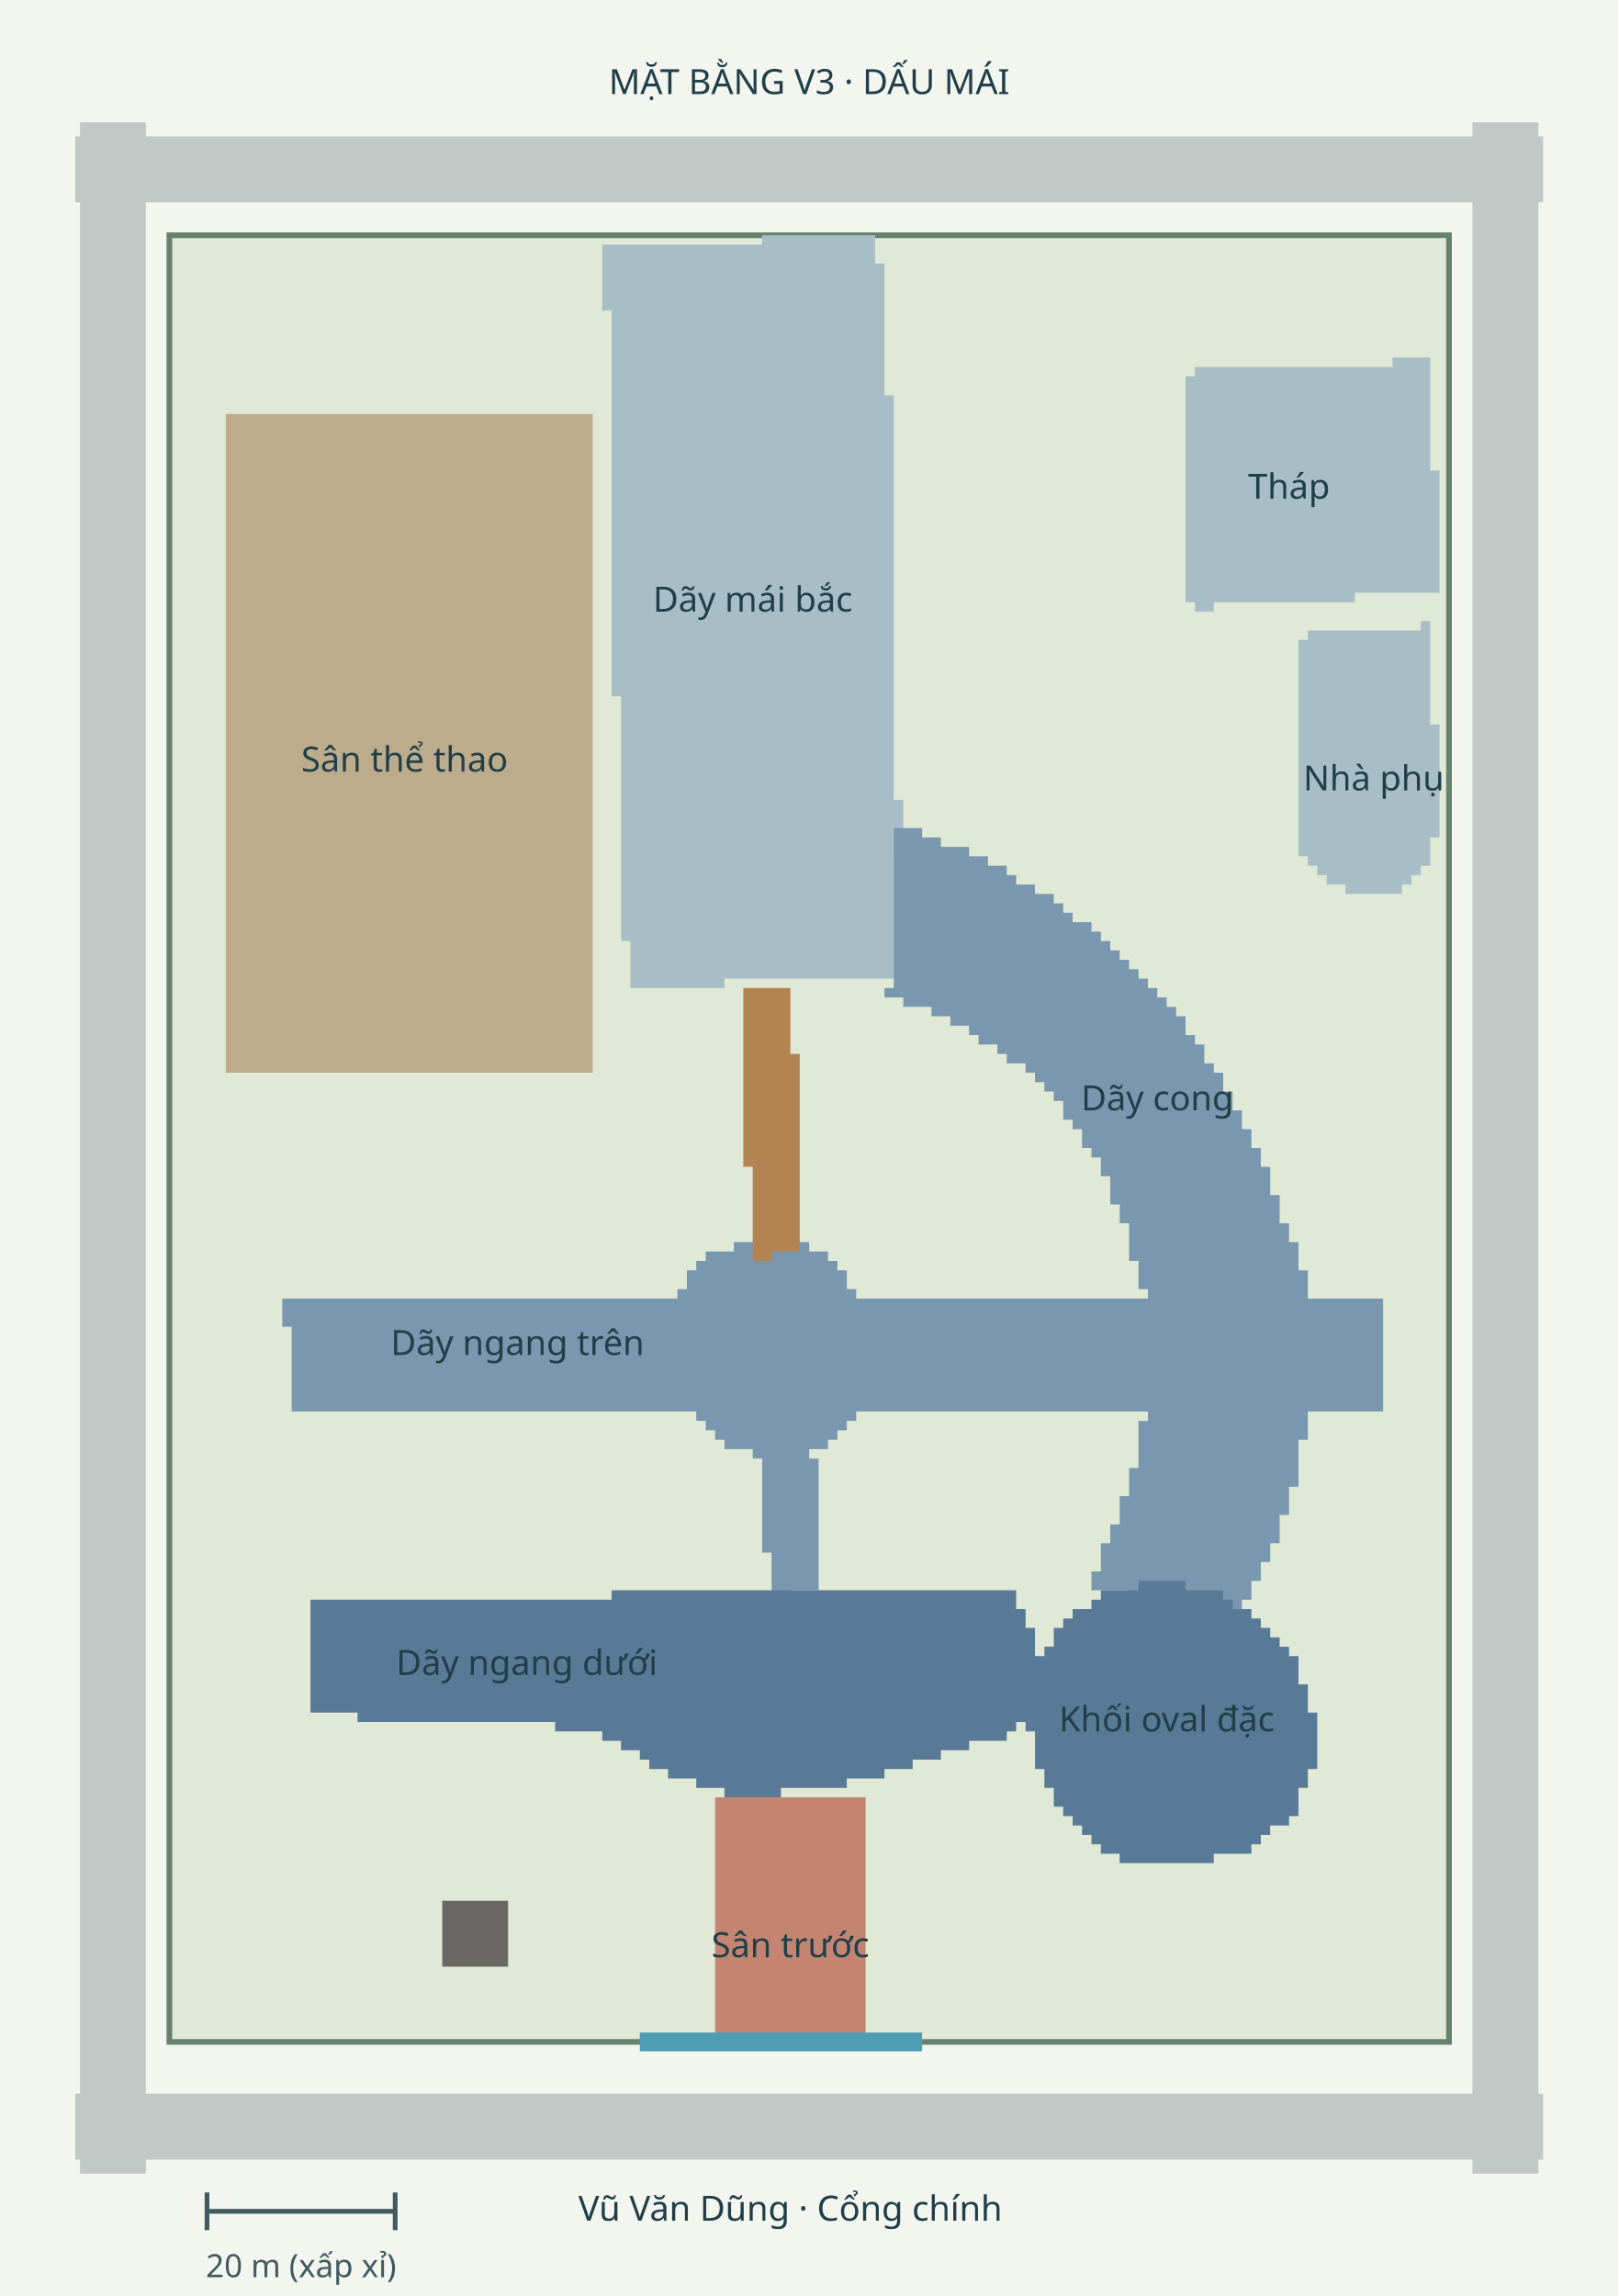
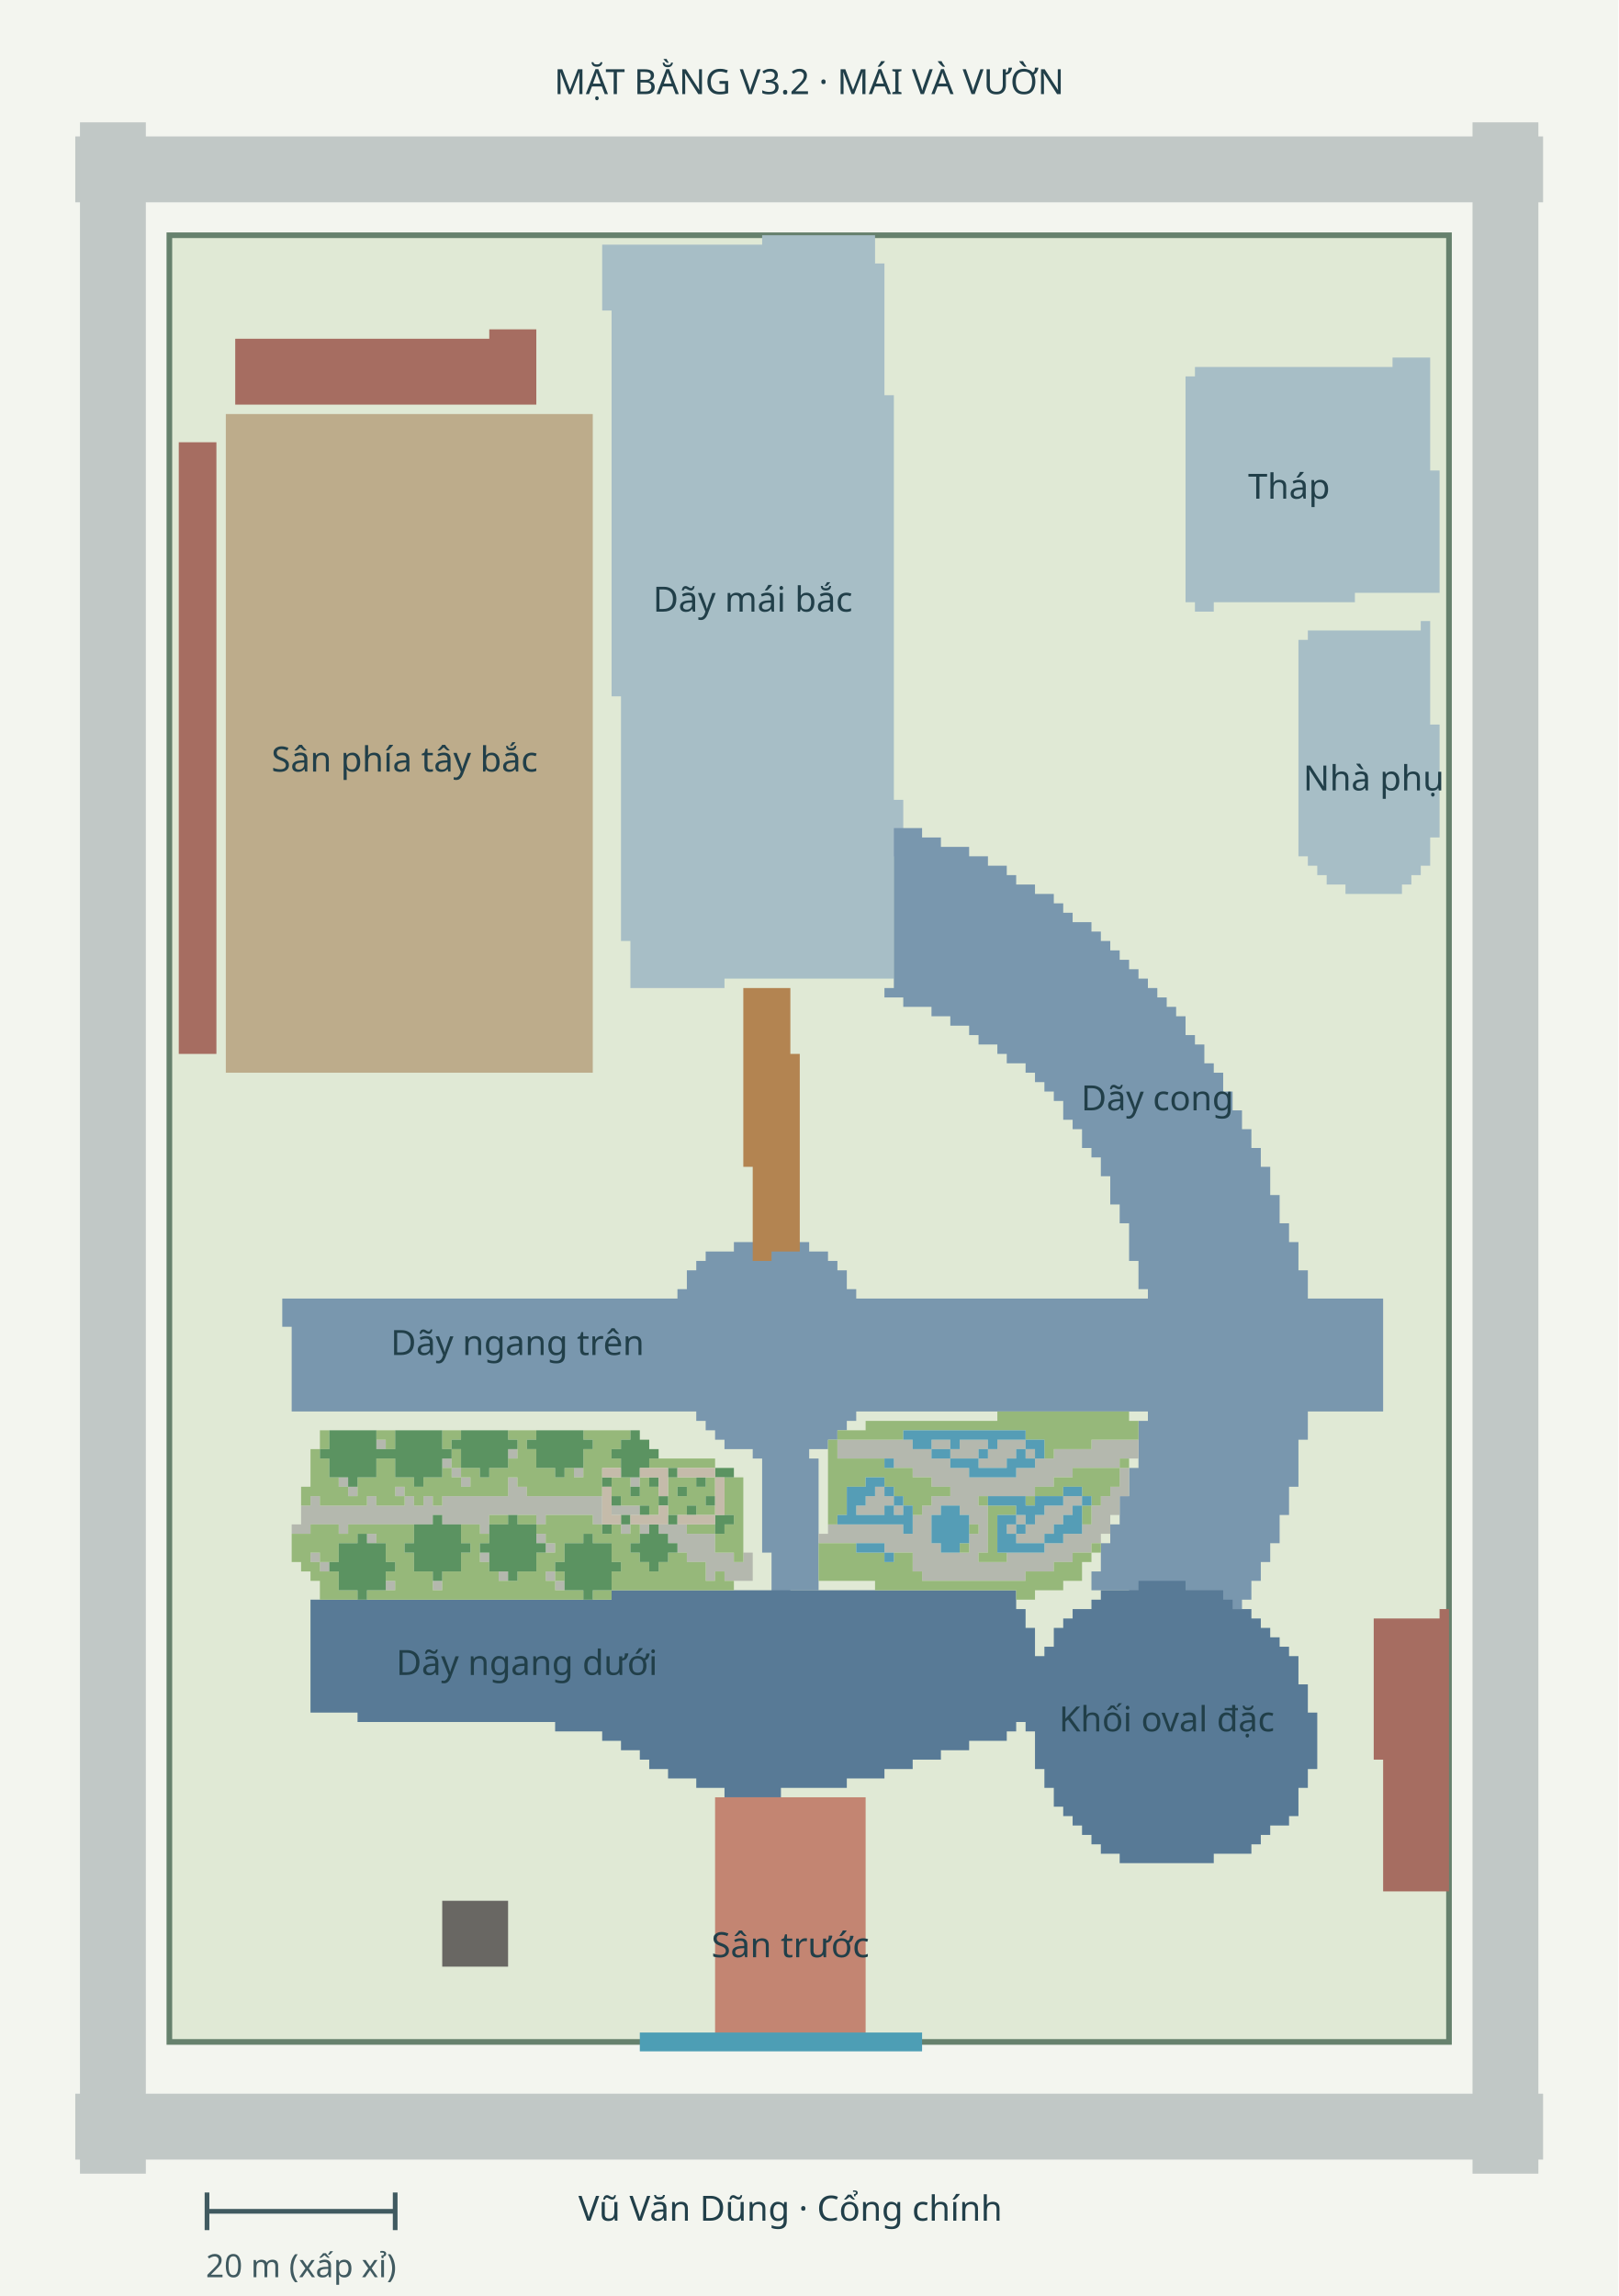
- <svg xmlns="http://www.w3.org/2000/svg" viewBox="-12 -18 172 244" role="img" aria-label="Mặt bằng mái v3 theo Google Maps">
+ <svg xmlns="http://www.w3.org/2000/svg" viewBox="-12 -18 172 244" role="img" aria-label="Mặt bằng mái và vườn v3.2 theo Google Maps">
  <rect x="-12" y="-18" width="172" height="244" fill="#f3f5ef" />
  <g stroke="#c1c8c6" stroke-width="7">
    <path d="M0 -5V213M148 -5V213M-4 0H152M-4 208H152" />
  </g>
  <rect x="6" y="7" width="136" height="192" fill="#e0e9d5" stroke="#66816d" stroke-width=".6" />
  <rect x="12" y="26" width="39" height="70" fill="#bdac8b" />
  <path d="M69 7h12v1h-12zM52 8h29v1h-29zM52 9h29v1h-29zM52 10h30v1h-30zM52 11h30v1h-30zM52 12h30v1h-30zM52 13h30v1h-30zM52 14h30v1h-30zM53 15h29v1h-29zM53 16h29v1h-29zM53 17h29v1h-29zM53 18h29v1h-29zM53 19h29v1h-29zM53 20h29v1h-29zM136 20h4v1h-4zM53 21h29v1h-29zM115 21h25v1h-25zM53 22h29v1h-29zM114 22h26v1h-26zM53 23h29v1h-29zM114 23h26v1h-26zM53 24h30v1h-30zM114 24h26v1h-26zM53 25h30v1h-30zM114 25h26v1h-26zM53 26h30v1h-30zM114 26h26v1h-26zM53 27h30v1h-30zM114 27h26v1h-26zM53 28h30v1h-30zM114 28h26v1h-26zM53 29h30v1h-30zM114 29h26v1h-26zM53 30h30v1h-30zM114 30h26v1h-26zM53 31h30v1h-30zM114 31h26v1h-26zM53 32h30v1h-30zM114 32h27v1h-27zM53 33h30v1h-30zM114 33h27v1h-27zM53 34h30v1h-30zM114 34h27v1h-27zM53 35h30v1h-30zM114 35h27v1h-27zM53 36h30v1h-30zM114 36h27v1h-27zM53 37h30v1h-30zM114 37h27v1h-27zM53 38h30v1h-30zM114 38h27v1h-27zM53 39h30v1h-30zM114 39h27v1h-27zM53 40h30v1h-30zM114 40h27v1h-27zM53 41h30v1h-30zM114 41h27v1h-27zM53 42h30v1h-30zM114 42h27v1h-27zM53 43h30v1h-30zM114 43h27v1h-27zM53 44h30v1h-30zM114 44h27v1h-27zM53 45h30v1h-30zM114 45h18v1h-18zM53 46h30v1h-30zM115 46h2v1h-2zM53 47h30v1h-30zM53 48h30v1h-30zM139 48h1v1h-1zM53 49h30v1h-30zM127 49h13v1h-13zM53 50h30v1h-30zM126 50h14v1h-14zM53 51h30v1h-30zM126 51h14v1h-14zM53 52h30v1h-30zM126 52h14v1h-14zM53 53h30v1h-30zM126 53h14v1h-14zM53 54h30v1h-30zM126 54h14v1h-14zM53 55h30v1h-30zM126 55h14v1h-14zM54 56h29v1h-29zM126 56h14v1h-14zM54 57h29v1h-29zM126 57h14v1h-14zM54 58h29v1h-29zM126 58h14v1h-14zM54 59h29v1h-29zM126 59h15v1h-15zM54 60h29v1h-29zM126 60h15v1h-15zM54 61h29v1h-29zM126 61h15v1h-15zM54 62h29v1h-29zM126 62h15v1h-15zM54 63h29v1h-29zM126 63h15v1h-15zM54 64h29v1h-29zM126 64h15v1h-15zM54 65h29v1h-29zM126 65h15v1h-15zM54 66h29v1h-29zM126 66h15v1h-15zM54 67h30v1h-30zM126 67h15v1h-15zM54 68h30v1h-30zM126 68h15v1h-15zM54 69h30v1h-30zM126 69h15v1h-15zM54 70h30v1h-30zM126 70h15v1h-15zM54 71h30v1h-30zM126 71h14v1h-14zM54 72h30v1h-30zM126 72h14v1h-14zM54 73h29v1h-29zM127 73h13v1h-13zM54 74h29v1h-29zM128 74h11v1h-11zM54 75h29v1h-29zM129 75h9v1h-9zM54 76h29v1h-29zM131 76h6v1h-6zM54 77h29v1h-29zM54 78h29v1h-29zM54 79h29v1h-29zM54 80h29v1h-29zM54 81h29v1h-29zM55 82h28v1h-28zM55 83h28v1h-28zM55 84h28v1h-28zM55 85h28v1h-28zM55 86h10v1h-10z" fill="#a7bec6" />
  <path d="M83 70h3v1h-3zM83 71h5v1h-5zM83 72h8v1h-8zM83 73h10v1h-10zM83 74h12v1h-12zM83 75h13v1h-13zM83 76h15v1h-15zM83 77h17v1h-17zM83 78h18v1h-18zM83 79h19v1h-19zM83 80h21v1h-21zM83 81h22v1h-22zM83 82h23v1h-23zM83 83h24v1h-24zM83 84h25v1h-25zM83 85h26v1h-26zM83 86h27v1h-27zM82 87h29v1h-29zM84 88h28v1h-28zM87 89h26v1h-26zM89 90h25v1h-25zM91 91h23v1h-23zM92 92h23v1h-23zM94 93h22v1h-22zM95 94h21v1h-21zM97 95h20v1h-20zM98 96h20v1h-20zM99 97h19v1h-19zM100 98h19v1h-19zM101 99h18v1h-18zM101 100h19v1h-19zM102 101h18v1h-18zM103 102h18v1h-18zM103 103h18v1h-18zM104 104h18v1h-18zM105 105h17v1h-17zM105 106h18v1h-18zM106 107h17v1h-17zM106 108h17v1h-17zM106 109h18v1h-18zM107 110h17v1h-17zM107 111h17v1h-17zM108 112h17v1h-17zM108 113h17v1h-17zM66 114h8v1h-8zM108 114h18v1h-18zM63 115h13v1h-13zM108 115h18v1h-18zM62 116h15v1h-15zM109 116h17v1h-17zM61 117h17v1h-17zM109 117h18v1h-18zM61 118h17v1h-17zM109 118h18v1h-18zM60 119h19v1h-19zM110 119h17v1h-17zM18 120h117v1h-117zM18 121h117v1h-117zM18 122h117v1h-117zM19 123h116v1h-116zM19 124h116v1h-116zM19 125h116v1h-116zM19 126h116v1h-116zM19 127h116v1h-116zM19 128h116v1h-116zM19 129h116v1h-116zM19 130h116v1h-116zM19 131h116v1h-116zM62 132h17v1h-17zM110 132h17v1h-17zM63 133h15v1h-15zM109 133h18v1h-18zM64 134h13v1h-13zM109 134h18v1h-18zM65 135h11v1h-11zM109 135h17v1h-17zM68 136h6v1h-6zM109 136h17v1h-17zM69 137h6v1h-6zM109 137h17v1h-17zM69 138h6v1h-6zM108 138h18v1h-18zM69 139h6v1h-6zM108 139h18v1h-18zM69 140h6v1h-6zM108 140h17v1h-17zM69 141h6v1h-6zM107 141h18v1h-18zM69 142h6v1h-6zM107 142h18v1h-18zM69 143h6v1h-6zM107 143h17v1h-17zM69 144h6v1h-6zM106 144h18v1h-18zM69 145h6v1h-6zM106 145h18v1h-18zM69 146h6v1h-6zM105 146h18v1h-18zM70 147h5v1h-5zM105 147h18v1h-18zM70 148h5v1h-5zM105 148h17v1h-17zM70 149h5v1h-5zM104 149h18v1h-18zM70 150h5v1h-5zM104 150h17v1h-17zM70 151h2v1h-2zM108 151h13v1h-13zM115 152h5v1h-5z" fill="#7997ae" />
  <path d="M109 150h5v1h-5zM53 151h43v1h-43zM105 151h13v1h-13zM21 152h75v1h-75zM104 152h15v1h-15zM21 153h76v1h-76zM102 153h19v1h-19zM21 154h76v1h-76zM101 154h21v1h-21zM21 155h77v1h-77zM100 155h23v1h-23zM21 156h77v1h-77zM100 156h24v1h-24zM21 157h77v1h-77zM99 157h26v1h-26zM21 158h105v1h-105zM21 159h105v1h-105zM21 160h105v1h-105zM21 161h106v1h-106zM21 162h106v1h-106zM21 163h106v1h-106zM26 164h102v1h-102zM47 165h49v1h-49zM97 165h31v1h-31zM52 166h43v1h-43zM98 166h30v1h-30zM54 167h37v1h-37zM98 167h30v1h-30zM56 168h32v1h-32zM98 168h30v1h-30zM57 169h28v1h-28zM98 169h30v1h-30zM59 170h23v1h-23zM99 170h28v1h-28zM62 171h16v1h-16zM99 171h28v1h-28zM65 172h6v1h-6zM100 172h26v1h-26zM100 173h26v1h-26zM101 174h25v1h-25zM102 175h23v1h-23zM103 176h20v1h-20zM104 177h18v1h-18zM105 178h16v1h-16zM107 179h10v1h-10z" fill="#587a96" />
  <path d="M67 87h5v1h-5zM67 88h5v1h-5zM67 89h5v1h-5zM67 90h5v1h-5zM67 91h5v1h-5zM67 92h5v1h-5zM67 93h5v1h-5zM67 94h6v1h-6zM67 95h6v1h-6zM67 96h6v1h-6zM67 97h6v1h-6zM67 98h6v1h-6zM67 99h6v1h-6zM67 100h6v1h-6zM67 101h6v1h-6zM67 102h6v1h-6zM67 103h6v1h-6zM67 104h6v1h-6zM67 105h6v1h-6zM68 106h5v1h-5zM68 107h5v1h-5zM68 108h5v1h-5zM68 109h5v1h-5zM68 110h5v1h-5zM68 111h5v1h-5zM68 112h5v1h-5zM68 113h5v1h-5zM68 114h5v1h-5zM68 115h2v1h-2z" fill="#b38451" />
+   <path d="M40 17h5v1h-5zM13 18h32v1h-32zM13 19h32v1h-32zM13 20h32v1h-32zM13 21h32v1h-32zM13 22h32v1h-32zM13 23h32v1h-32zM13 24h32v1h-32zM7 29h4v1h-4zM7 30h4v1h-4zM7 31h4v1h-4zM7 32h4v1h-4zM7 33h4v1h-4zM7 34h4v1h-4zM7 35h4v1h-4zM7 36h4v1h-4zM7 37h4v1h-4zM7 38h4v1h-4zM7 39h4v1h-4zM7 40h4v1h-4zM7 41h4v1h-4zM7 42h4v1h-4zM7 43h4v1h-4zM7 44h4v1h-4zM7 45h4v1h-4zM7 46h4v1h-4zM7 47h4v1h-4zM7 48h4v1h-4zM7 49h4v1h-4zM7 50h4v1h-4zM7 51h4v1h-4zM7 52h4v1h-4zM7 53h4v1h-4zM7 54h4v1h-4zM7 55h4v1h-4zM7 56h4v1h-4zM7 57h4v1h-4zM7 58h4v1h-4zM7 59h4v1h-4zM7 60h4v1h-4zM7 61h4v1h-4zM7 62h4v1h-4zM7 63h4v1h-4zM7 64h4v1h-4zM7 65h4v1h-4zM7 66h4v1h-4zM7 67h4v1h-4zM7 68h4v1h-4zM7 69h4v1h-4zM7 70h4v1h-4zM7 71h4v1h-4zM7 72h4v1h-4zM7 73h4v1h-4zM7 74h4v1h-4zM7 75h4v1h-4zM7 76h4v1h-4zM7 77h4v1h-4zM7 78h4v1h-4zM7 79h4v1h-4zM7 80h4v1h-4zM7 81h4v1h-4zM7 82h4v1h-4zM7 83h4v1h-4zM7 84h4v1h-4zM7 85h4v1h-4zM7 86h4v1h-4zM7 87h4v1h-4zM7 88h4v1h-4zM7 89h4v1h-4zM7 90h4v1h-4zM7 91h4v1h-4zM7 92h4v1h-4zM7 93h4v1h-4zM141 153h1v1h-1zM134 154h8v1h-8zM134 155h8v1h-8zM134 156h8v1h-8zM134 157h8v1h-8zM134 158h8v1h-8zM134 159h8v1h-8zM134 160h8v1h-8zM134 161h8v1h-8zM134 162h8v1h-8zM134 163h8v1h-8zM134 164h8v1h-8zM134 165h8v1h-8zM134 166h8v1h-8zM134 167h8v1h-8zM134 168h8v1h-8zM135 169h7v1h-7zM135 170h7v1h-7zM135 171h7v1h-7zM135 172h7v1h-7zM135 173h7v1h-7zM135 174h7v1h-7zM135 175h7v1h-7zM135 176h7v1h-7zM135 177h7v1h-7zM135 178h7v1h-7zM135 179h7v1h-7zM135 180h7v1h-7zM135 181h7v1h-7zM135 182h7v1h-7z" fill="#a66d61" />
+   <path d="M75 145h1v1h-1zM76 144h1v1h-1zM76 145h1v1h-1zM77 135h1v1h-1zM77 136h1v1h-1zM77 144h1v1h-1zM77 145h1v1h-1zM78 135h1v1h-1zM78 136h1v1h-1zM78 144h1v1h-1zM78 145h1v1h-1zM79 135h1v1h-1zM79 136h1v1h-1zM79 142h1v1h-1zM79 144h1v1h-1zM79 145h1v1h-1zM80 135h1v1h-1zM80 136h1v1h-1zM80 141h1v1h-1zM80 142h1v1h-1zM80 144h1v1h-1zM80 145h1v1h-1zM81 135h1v1h-1zM81 136h1v1h-1zM81 140h1v1h-1zM81 141h1v1h-1zM81 142h1v1h-1zM81 144h1v1h-1zM81 145h1v1h-1zM82 135h1v1h-1zM82 136h1v1h-1zM82 141h1v1h-1zM82 144h1v1h-1zM82 145h1v1h-1zM82 146h1v1h-1zM83 135h1v1h-1zM83 136h1v1h-1zM83 137h1v1h-1zM83 142h1v1h-1zM83 144h1v1h-1zM83 145h1v1h-1zM83 146h1v1h-1zM84 135h1v1h-1zM84 136h1v1h-1zM84 137h1v1h-1zM84 145h1v1h-1zM84 146h1v1h-1zM85 136h1v1h-1zM85 137h1v1h-1zM85 138h1v1h-1zM85 143h1v1h-1zM85 144h1v1h-1zM85 145h1v1h-1zM85 146h1v1h-1zM85 147h1v1h-1zM85 148h1v1h-1zM86 136h1v1h-1zM86 137h1v1h-1zM86 138h1v1h-1zM86 142h1v1h-1zM86 143h1v1h-1zM86 144h1v1h-1zM86 145h1v1h-1zM86 146h1v1h-1zM86 147h1v1h-1zM86 148h1v1h-1zM86 149h1v1h-1zM87 135h1v1h-1zM87 137h1v1h-1zM87 138h1v1h-1zM87 139h1v1h-1zM87 141h1v1h-1zM87 142h1v1h-1zM87 146h1v1h-1zM87 147h1v1h-1zM87 148h1v1h-1zM87 149h1v1h-1zM88 135h1v1h-1zM88 137h1v1h-1zM88 138h1v1h-1zM88 139h1v1h-1zM88 141h1v1h-1zM88 147h1v1h-1zM88 148h1v1h-1zM88 149h1v1h-1zM89 136h1v1h-1zM89 138h1v1h-1zM89 139h1v1h-1zM89 140h1v1h-1zM89 141h1v1h-1zM89 147h1v1h-1zM89 148h1v1h-1zM89 149h1v1h-1zM90 135h1v1h-1zM90 136h1v1h-1zM90 138h1v1h-1zM90 139h1v1h-1zM90 140h1v1h-1zM90 141h1v1h-1zM90 142h1v1h-1zM90 147h1v1h-1zM90 148h1v1h-1zM90 149h1v1h-1zM91 135h1v1h-1zM91 136h1v1h-1zM91 139h1v1h-1zM91 140h1v1h-1zM91 141h1v1h-1zM91 142h1v1h-1zM91 143h1v1h-1zM91 145h1v1h-1zM91 146h1v1h-1zM91 147h1v1h-1zM91 148h1v1h-1zM91 149h1v1h-1zM92 135h1v1h-1zM92 137h1v1h-1zM92 139h1v1h-1zM92 140h1v1h-1zM92 142h1v1h-1zM92 143h1v1h-1zM92 144h1v1h-1zM92 145h1v1h-1zM92 146h1v1h-1zM92 148h1v1h-1zM92 149h1v1h-1zM93 136h1v1h-1zM93 137h1v1h-1zM93 139h1v1h-1zM93 140h1v1h-1zM93 148h1v1h-1zM93 149h1v1h-1zM94 135h1v1h-1zM94 136h1v1h-1zM94 137h1v1h-1zM94 139h1v1h-1zM94 140h1v1h-1zM94 148h1v1h-1zM94 149h1v1h-1zM95 135h1v1h-1zM95 136h1v1h-1zM95 139h1v1h-1zM95 140h1v1h-1zM95 144h1v1h-1zM95 147h1v1h-1zM95 148h1v1h-1zM95 149h1v1h-1zM96 135h1v1h-1zM96 138h1v1h-1zM96 139h1v1h-1zM96 140h1v1h-1zM96 143h1v1h-1zM96 145h1v1h-1zM96 147h1v1h-1zM96 148h1v1h-1zM96 149h1v1h-1zM97 136h1v1h-1zM97 138h1v1h-1zM97 139h1v1h-1zM97 140h1v1h-1zM97 144h1v1h-1zM97 145h1v1h-1zM97 147h1v1h-1zM97 148h1v1h-1zM98 137h1v1h-1zM98 138h1v1h-1zM98 139h1v1h-1zM98 143h1v1h-1zM98 144h1v1h-1zM98 145h1v1h-1zM98 147h1v1h-1zM98 148h1v1h-1zM99 137h1v1h-1zM99 138h1v1h-1zM99 139h1v1h-1zM99 142h1v1h-1zM99 143h1v1h-1zM99 144h1v1h-1zM99 146h1v1h-1zM99 147h1v1h-1zM99 148h1v1h-1zM100 136h1v1h-1zM100 137h1v1h-1zM100 138h1v1h-1zM100 142h1v1h-1zM100 143h1v1h-1zM100 146h1v1h-1zM100 147h1v1h-1zM101 136h1v1h-1zM101 137h1v1h-1zM101 138h1v1h-1zM101 141h1v1h-1zM101 142h1v1h-1zM101 145h1v1h-1zM101 146h1v1h-1zM101 147h1v1h-1zM102 136h1v1h-1zM102 137h1v1h-1zM102 141h1v1h-1zM102 145h1v1h-1zM102 146h1v1h-1zM103 136h1v1h-1zM103 137h1v1h-1zM103 144h1v1h-1zM103 145h1v1h-1zM103 146h1v1h-1zM104 135h1v1h-1zM104 136h1v1h-1zM104 137h1v1h-1zM104 142h1v1h-1zM104 143h1v1h-1zM104 144h1v1h-1zM104 145h1v1h-1zM105 135h1v1h-1zM105 136h1v1h-1zM105 137h1v1h-1zM105 141h1v1h-1zM105 142h1v1h-1zM105 143h1v1h-1zM105 144h1v1h-1zM106 135h1v1h-1zM106 136h1v1h-1zM106 137h1v1h-1zM106 140h1v1h-1zM106 141h1v1h-1zM106 142h1v1h-1zM107 135h1v1h-1zM107 136h1v1h-1zM107 138h1v1h-1zM107 139h1v1h-1zM107 140h1v1h-1zM108 135h1v1h-1zM108 136h1v1h-1z" fill="#b4b8ae" />
+   <path d="M75 146h1v1h-1zM75 147h1v1h-1zM75 148h1v1h-1zM75 149h1v1h-1zM76 135h1v1h-1zM76 136h1v1h-1zM76 137h1v1h-1zM76 138h1v1h-1zM76 139h1v1h-1zM76 140h1v1h-1zM76 141h1v1h-1zM76 142h1v1h-1zM76 143h1v1h-1zM76 146h1v1h-1zM76 147h1v1h-1zM76 148h1v1h-1zM76 149h1v1h-1zM77 134h1v1h-1zM77 137h1v1h-1zM77 138h1v1h-1zM77 139h1v1h-1zM77 140h1v1h-1zM77 141h1v1h-1zM77 142h1v1h-1zM77 146h1v1h-1zM77 147h1v1h-1zM77 148h1v1h-1zM77 149h1v1h-1zM78 134h1v1h-1zM78 137h1v1h-1zM78 138h1v1h-1zM78 139h1v1h-1zM78 146h1v1h-1zM78 147h1v1h-1zM78 148h1v1h-1zM78 149h1v1h-1zM79 134h1v1h-1zM79 137h1v1h-1zM79 138h1v1h-1zM79 139h1v1h-1zM79 147h1v1h-1zM79 148h1v1h-1zM79 149h1v1h-1zM80 133h1v1h-1zM80 134h1v1h-1zM80 137h1v1h-1zM80 138h1v1h-1zM80 147h1v1h-1zM80 148h1v1h-1zM80 149h1v1h-1zM81 133h1v1h-1zM81 134h1v1h-1zM81 137h1v1h-1zM81 138h1v1h-1zM81 147h1v1h-1zM81 148h1v1h-1zM81 149h1v1h-1zM81 150h1v1h-1zM82 133h1v1h-1zM82 134h1v1h-1zM82 138h1v1h-1zM82 139h1v1h-1zM82 148h1v1h-1zM82 149h1v1h-1zM82 150h1v1h-1zM83 133h1v1h-1zM83 134h1v1h-1zM83 138h1v1h-1zM83 139h1v1h-1zM83 140h1v1h-1zM83 147h1v1h-1zM83 148h1v1h-1zM83 149h1v1h-1zM83 150h1v1h-1zM84 133h1v1h-1zM84 138h1v1h-1zM84 139h1v1h-1zM84 140h1v1h-1zM84 141h1v1h-1zM84 147h1v1h-1zM84 148h1v1h-1zM84 149h1v1h-1zM84 150h1v1h-1zM85 133h1v1h-1zM85 139h1v1h-1zM85 140h1v1h-1zM85 141h1v1h-1zM85 142h1v1h-1zM85 149h1v1h-1zM85 150h1v1h-1zM86 133h1v1h-1zM86 139h1v1h-1zM86 140h1v1h-1zM86 141h1v1h-1zM86 150h1v1h-1zM87 133h1v1h-1zM87 140h1v1h-1zM87 150h1v1h-1zM88 133h1v1h-1zM88 140h1v1h-1zM88 150h1v1h-1zM89 133h1v1h-1zM89 150h1v1h-1zM90 133h1v1h-1zM90 146h1v1h-1zM90 150h1v1h-1zM91 133h1v1h-1zM91 144h1v1h-1zM91 150h1v1h-1zM92 133h1v1h-1zM92 141h1v1h-1zM92 147h1v1h-1zM92 150h1v1h-1zM93 133h1v1h-1zM93 142h1v1h-1zM93 143h1v1h-1zM93 144h1v1h-1zM93 145h1v1h-1zM93 146h1v1h-1zM93 147h1v1h-1zM93 150h1v1h-1zM94 132h1v1h-1zM94 133h1v1h-1zM94 142h1v1h-1zM94 147h1v1h-1zM94 150h1v1h-1zM95 132h1v1h-1zM95 133h1v1h-1zM95 142h1v1h-1zM95 150h1v1h-1zM96 132h1v1h-1zM96 133h1v1h-1zM96 150h1v1h-1zM96 151h1v1h-1zM97 132h1v1h-1zM97 133h1v1h-1zM97 134h1v1h-1zM97 141h1v1h-1zM97 149h1v1h-1zM97 150h1v1h-1zM97 151h1v1h-1zM98 132h1v1h-1zM98 133h1v1h-1zM98 134h1v1h-1zM98 140h1v1h-1zM98 149h1v1h-1zM98 150h1v1h-1zM99 132h1v1h-1zM99 133h1v1h-1zM99 134h1v1h-1zM99 135h1v1h-1zM99 136h1v1h-1zM99 140h1v1h-1zM99 149h1v1h-1zM99 150h1v1h-1zM100 132h1v1h-1zM100 133h1v1h-1zM100 134h1v1h-1zM100 135h1v1h-1zM100 139h1v1h-1zM100 140h1v1h-1zM100 148h1v1h-1zM100 149h1v1h-1zM100 150h1v1h-1zM101 132h1v1h-1zM101 133h1v1h-1zM101 134h1v1h-1zM101 135h1v1h-1zM101 139h1v1h-1zM101 148h1v1h-1zM101 149h1v1h-1zM102 132h1v1h-1zM102 133h1v1h-1zM102 134h1v1h-1zM102 135h1v1h-1zM102 138h1v1h-1zM102 139h1v1h-1zM102 147h1v1h-1zM102 148h1v1h-1zM102 149h1v1h-1zM103 132h1v1h-1zM103 133h1v1h-1zM103 134h1v1h-1zM103 135h1v1h-1zM103 138h1v1h-1zM103 139h1v1h-1zM103 140h1v1h-1zM103 142h1v1h-1zM103 143h1v1h-1zM103 147h1v1h-1zM104 132h1v1h-1zM104 133h1v1h-1zM104 134h1v1h-1zM104 138h1v1h-1zM104 139h1v1h-1zM104 140h1v1h-1zM104 141h1v1h-1zM104 146h1v1h-1zM105 132h1v1h-1zM105 133h1v1h-1zM105 134h1v1h-1zM105 138h1v1h-1zM105 139h1v1h-1zM105 140h1v1h-1zM106 132h1v1h-1zM106 133h1v1h-1zM106 134h1v1h-1zM106 138h1v1h-1zM106 139h1v1h-1zM107 132h1v1h-1zM107 133h1v1h-1zM107 134h1v1h-1zM107 137h1v1h-1zM108 133h1v1h-1zM108 134h1v1h-1z" fill="#96b87a" />
+   <path d="M77 143h1v1h-1zM78 140h1v1h-1zM78 141h1v1h-1zM78 142h1v1h-1zM78 143h1v1h-1zM79 140h1v1h-1zM79 141h1v1h-1zM79 143h1v1h-1zM79 146h1v1h-1zM80 139h1v1h-1zM80 140h1v1h-1zM80 143h1v1h-1zM80 146h1v1h-1zM81 139h1v1h-1zM81 143h1v1h-1zM81 146h1v1h-1zM82 137h1v1h-1zM82 140h1v1h-1zM82 142h1v1h-1zM82 143h1v1h-1zM82 147h1v1h-1zM83 141h1v1h-1zM83 143h1v1h-1zM84 134h1v1h-1zM84 142h1v1h-1zM84 143h1v1h-1zM84 144h1v1h-1zM85 134h1v1h-1zM85 135h1v1h-1zM86 134h1v1h-1zM86 135h1v1h-1zM87 134h1v1h-1zM87 136h1v1h-1zM87 143h1v1h-1zM87 144h1v1h-1zM87 145h1v1h-1zM88 134h1v1h-1zM88 136h1v1h-1zM88 142h1v1h-1zM88 143h1v1h-1zM88 144h1v1h-1zM88 145h1v1h-1zM88 146h1v1h-1zM89 134h1v1h-1zM89 135h1v1h-1zM89 137h1v1h-1zM89 142h1v1h-1zM89 143h1v1h-1zM89 144h1v1h-1zM89 145h1v1h-1zM89 146h1v1h-1zM90 134h1v1h-1zM90 137h1v1h-1zM90 143h1v1h-1zM90 144h1v1h-1zM90 145h1v1h-1zM91 134h1v1h-1zM91 137h1v1h-1zM91 138h1v1h-1zM92 134h1v1h-1zM92 136h1v1h-1zM92 138h1v1h-1zM93 134h1v1h-1zM93 135h1v1h-1zM93 138h1v1h-1zM93 141h1v1h-1zM94 134h1v1h-1zM94 138h1v1h-1zM94 141h1v1h-1zM94 143h1v1h-1zM94 144h1v1h-1zM94 145h1v1h-1zM94 146h1v1h-1zM95 134h1v1h-1zM95 137h1v1h-1zM95 138h1v1h-1zM95 141h1v1h-1zM95 143h1v1h-1zM95 145h1v1h-1zM95 146h1v1h-1zM96 134h1v1h-1zM96 136h1v1h-1zM96 137h1v1h-1zM96 141h1v1h-1zM96 142h1v1h-1zM96 144h1v1h-1zM96 146h1v1h-1zM97 135h1v1h-1zM97 137h1v1h-1zM97 142h1v1h-1zM97 143h1v1h-1zM97 146h1v1h-1zM98 135h1v1h-1zM98 136h1v1h-1zM98 141h1v1h-1zM98 142h1v1h-1zM98 146h1v1h-1zM99 141h1v1h-1zM99 145h1v1h-1zM100 141h1v1h-1zM100 144h1v1h-1zM100 145h1v1h-1zM101 140h1v1h-1zM101 143h1v1h-1zM101 144h1v1h-1zM102 140h1v1h-1zM102 142h1v1h-1zM102 143h1v1h-1zM102 144h1v1h-1zM103 141h1v1h-1z" fill="#559db6" />
+   <path d="M19 144h1v1h-1zM20 142h1v1h-1zM20 143h1v1h-1zM20 144h1v1h-1zM21 141h1v1h-1zM21 142h1v1h-1zM21 143h1v1h-1zM21 147h1v1h-1zM22 142h1v1h-1zM22 143h1v1h-1zM22 148h1v1h-1zM23 142h1v1h-1zM23 143h1v1h-1zM24 139h1v1h-1zM24 142h1v1h-1zM24 143h1v1h-1zM24 144h1v1h-1zM25 140h1v1h-1zM25 142h1v1h-1zM25 143h1v1h-1zM26 142h1v1h-1zM26 143h1v1h-1zM27 141h1v1h-1zM27 142h1v1h-1zM27 143h1v1h-1zM27 145h1v1h-1zM28 135h1v1h-1zM28 142h1v1h-1zM28 143h1v1h-1zM29 142h1v1h-1zM29 143h1v1h-1zM29 150h1v1h-1zM30 140h1v1h-1zM30 142h1v1h-1zM30 143h1v1h-1zM31 141h1v1h-1zM31 142h1v1h-1zM31 143h1v1h-1zM32 142h1v1h-1zM32 143h1v1h-1zM33 141h1v1h-1zM33 142h1v1h-1zM33 143h1v1h-1zM34 142h1v1h-1zM34 150h1v1h-1zM35 137h1v1h-1zM35 141h1v1h-1zM35 142h1v1h-1zM35 143h1v1h-1zM36 138h1v1h-1zM36 141h1v1h-1zM36 142h1v1h-1zM36 143h1v1h-1zM37 139h1v1h-1zM37 141h1v1h-1zM37 142h1v1h-1zM37 143h1v1h-1zM38 141h1v1h-1zM38 142h1v1h-1zM38 143h1v1h-1zM39 141h1v1h-1zM39 142h1v1h-1zM39 143h1v1h-1zM39 144h1v1h-1zM39 147h1v1h-1zM40 141h1v1h-1zM40 142h1v1h-1zM41 141h1v1h-1zM41 142h1v1h-1zM41 149h1v1h-1zM42 136h1v1h-1zM42 139h1v1h-1zM42 140h1v1h-1zM42 141h1v1h-1zM42 142h1v1h-1zM43 140h1v1h-1zM43 141h1v1h-1zM43 142h1v1h-1zM44 141h1v1h-1zM44 142h1v1h-1zM45 141h1v1h-1zM45 142h1v1h-1zM45 143h1v1h-1zM45 145h1v1h-1zM46 141h1v1h-1zM46 142h1v1h-1zM46 146h1v1h-1zM46 149h1v1h-1zM47 141h1v1h-1zM47 142h1v1h-1zM47 150h1v1h-1zM48 141h1v1h-1zM48 142h1v1h-1zM49 138h1v1h-1zM49 141h1v1h-1zM49 142h1v1h-1zM50 141h1v1h-1zM50 142h1v1h-1zM51 141h1v1h-1zM51 142h1v1h-1zM51 143h1v1h-1zM53 142h1v1h-1zM54 142h1v1h-1zM54 144h1v1h-1zM55 139h1v1h-1zM55 142h1v1h-1zM56 144h1v1h-1zM58 144h1v1h-1zM59 144h1v1h-1zM59 145h1v1h-1zM60 144h1v1h-1zM60 145h1v1h-1zM60 146h1v1h-1zM61 145h1v1h-1zM61 146h1v1h-1zM61 147h1v1h-1zM62 145h1v1h-1zM62 146h1v1h-1zM62 147h1v1h-1zM63 145h1v1h-1zM63 146h1v1h-1zM63 147h1v1h-1zM63 148h1v1h-1zM63 149h1v1h-1zM64 147h1v1h-1zM64 148h1v1h-1zM65 147h1v1h-1zM65 148h1v1h-1zM65 149h1v1h-1zM66 148h1v1h-1zM66 149h1v1h-1zM67 147h1v1h-1zM67 148h1v1h-1zM67 149h1v1h-1z" fill="#b4b8ae" />
+   <path d="M19 145h1v1h-1zM19 146h1v1h-1zM19 147h1v1h-1zM20 140h1v1h-1zM20 141h1v1h-1zM20 145h1v1h-1zM20 146h1v1h-1zM20 147h1v1h-1zM20 148h1v1h-1zM21 136h1v1h-1zM21 137h1v1h-1zM21 138h1v1h-1zM21 139h1v1h-1zM21 140h1v1h-1zM21 144h1v1h-1zM21 145h1v1h-1zM21 146h1v1h-1zM21 148h1v1h-1zM21 149h1v1h-1zM22 134h1v1h-1zM22 135h1v1h-1zM22 137h1v1h-1zM22 138h1v1h-1zM22 139h1v1h-1zM22 140h1v1h-1zM22 141h1v1h-1zM22 144h1v1h-1zM22 145h1v1h-1zM22 146h1v1h-1zM22 147h1v1h-1zM22 149h1v1h-1zM22 150h1v1h-1zM22 151h1v1h-1zM23 139h1v1h-1zM23 140h1v1h-1zM23 141h1v1h-1zM23 144h1v1h-1zM23 145h1v1h-1zM23 146h1v1h-1zM23 147h1v1h-1zM23 149h1v1h-1zM23 150h1v1h-1zM23 151h1v1h-1zM24 140h1v1h-1zM24 141h1v1h-1zM24 145h1v1h-1zM24 151h1v1h-1zM25 141h1v1h-1zM25 144h1v1h-1zM25 145h1v1h-1zM25 151h1v1h-1zM26 139h1v1h-1zM26 140h1v1h-1zM26 141h1v1h-1zM26 144h1v1h-1zM27 139h1v1h-1zM27 140h1v1h-1zM27 144h1v1h-1zM27 151h1v1h-1zM28 134h1v1h-1zM28 137h1v1h-1zM28 138h1v1h-1zM28 139h1v1h-1zM28 140h1v1h-1zM28 141h1v1h-1zM28 144h1v1h-1zM28 145h1v1h-1zM28 151h1v1h-1zM29 134h1v1h-1zM29 135h1v1h-1zM29 137h1v1h-1zM29 138h1v1h-1zM29 139h1v1h-1zM29 140h1v1h-1zM29 141h1v1h-1zM29 144h1v1h-1zM29 145h1v1h-1zM29 146h1v1h-1zM29 147h1v1h-1zM29 149h1v1h-1zM29 151h1v1h-1zM30 139h1v1h-1zM30 141h1v1h-1zM30 144h1v1h-1zM30 145h1v1h-1zM30 146h1v1h-1zM30 147h1v1h-1zM30 148h1v1h-1zM30 149h1v1h-1zM30 150h1v1h-1zM30 151h1v1h-1zM31 139h1v1h-1zM31 140h1v1h-1zM31 144h1v1h-1zM31 145h1v1h-1zM31 147h1v1h-1zM31 148h1v1h-1zM31 149h1v1h-1zM31 150h1v1h-1zM31 151h1v1h-1zM32 140h1v1h-1zM32 141h1v1h-1zM32 149h1v1h-1zM32 150h1v1h-1zM32 151h1v1h-1zM33 139h1v1h-1zM33 140h1v1h-1zM33 149h1v1h-1zM33 150h1v1h-1zM33 151h1v1h-1zM34 139h1v1h-1zM34 140h1v1h-1zM34 141h1v1h-1zM34 151h1v1h-1zM35 134h1v1h-1zM35 135h1v1h-1zM35 138h1v1h-1zM35 139h1v1h-1zM35 140h1v1h-1zM35 149h1v1h-1zM35 150h1v1h-1zM35 151h1v1h-1zM36 134h1v1h-1zM36 136h1v1h-1zM36 137h1v1h-1zM36 139h1v1h-1zM36 140h1v1h-1zM36 149h1v1h-1zM36 150h1v1h-1zM36 151h1v1h-1zM37 138h1v1h-1zM37 140h1v1h-1zM37 144h1v1h-1zM37 145h1v1h-1zM37 147h1v1h-1zM37 148h1v1h-1zM37 149h1v1h-1zM37 150h1v1h-1zM37 151h1v1h-1zM38 138h1v1h-1zM38 139h1v1h-1zM38 140h1v1h-1zM38 144h1v1h-1zM38 145h1v1h-1zM38 146h1v1h-1zM38 147h1v1h-1zM38 148h1v1h-1zM38 149h1v1h-1zM38 150h1v1h-1zM38 151h1v1h-1zM39 139h1v1h-1zM39 140h1v1h-1zM39 145h1v1h-1zM39 148h1v1h-1zM39 149h1v1h-1zM39 150h1v1h-1zM39 151h1v1h-1zM40 138h1v1h-1zM40 139h1v1h-1zM40 140h1v1h-1zM40 143h1v1h-1zM40 149h1v1h-1zM40 150h1v1h-1zM40 151h1v1h-1zM41 138h1v1h-1zM41 139h1v1h-1zM41 140h1v1h-1zM41 143h1v1h-1zM41 150h1v1h-1zM41 151h1v1h-1zM42 134h1v1h-1zM42 137h1v1h-1zM42 138h1v1h-1zM42 150h1v1h-1zM42 151h1v1h-1zM43 134h1v1h-1zM43 135h1v1h-1zM43 136h1v1h-1zM43 137h1v1h-1zM43 138h1v1h-1zM43 139h1v1h-1zM43 143h1v1h-1zM43 149h1v1h-1zM43 150h1v1h-1zM43 151h1v1h-1zM44 134h1v1h-1zM44 136h1v1h-1zM44 137h1v1h-1zM44 138h1v1h-1zM44 139h1v1h-1zM44 140h1v1h-1zM44 143h1v1h-1zM44 149h1v1h-1zM44 150h1v1h-1zM44 151h1v1h-1zM45 138h1v1h-1zM45 139h1v1h-1zM45 140h1v1h-1zM45 144h1v1h-1zM45 147h1v1h-1zM45 148h1v1h-1zM45 149h1v1h-1zM45 150h1v1h-1zM45 151h1v1h-1zM46 138h1v1h-1zM46 139h1v1h-1zM46 140h1v1h-1zM46 143h1v1h-1zM46 144h1v1h-1zM46 145h1v1h-1zM46 147h1v1h-1zM46 148h1v1h-1zM46 150h1v1h-1zM46 151h1v1h-1zM47 139h1v1h-1zM47 140h1v1h-1zM47 143h1v1h-1zM47 144h1v1h-1zM47 145h1v1h-1zM47 146h1v1h-1zM47 147h1v1h-1zM47 149h1v1h-1zM47 151h1v1h-1zM48 138h1v1h-1zM48 139h1v1h-1zM48 140h1v1h-1zM48 143h1v1h-1zM48 144h1v1h-1zM48 145h1v1h-1zM48 151h1v1h-1zM49 139h1v1h-1zM49 140h1v1h-1zM49 143h1v1h-1zM49 144h1v1h-1zM49 145h1v1h-1zM49 151h1v1h-1zM50 134h1v1h-1zM50 136h1v1h-1zM50 137h1v1h-1zM50 138h1v1h-1zM50 139h1v1h-1zM50 140h1v1h-1zM50 143h1v1h-1zM50 144h1v1h-1zM51 134h1v1h-1zM51 135h1v1h-1zM51 136h1v1h-1zM51 137h1v1h-1zM51 138h1v1h-1zM51 139h1v1h-1zM51 140h1v1h-1zM51 144h1v1h-1zM51 145h1v1h-1zM51 151h1v1h-1zM52 134h1v1h-1zM52 135h1v1h-1zM52 136h1v1h-1zM52 137h1v1h-1zM52 145h1v1h-1zM52 151h1v1h-1zM53 134h1v1h-1zM53 135h1v1h-1zM53 137h1v1h-1zM53 139h1v1h-1zM53 140h1v1h-1zM53 144h1v1h-1zM53 145h1v1h-1zM53 146h1v1h-1zM53 147h1v1h-1zM53 149h1v1h-1zM53 150h1v1h-1zM54 134h1v1h-1zM54 139h1v1h-1zM54 140h1v1h-1zM54 141h1v1h-1zM54 145h1v1h-1zM54 146h1v1h-1zM54 147h1v1h-1zM54 148h1v1h-1zM54 149h1v1h-1zM54 150h1v1h-1zM55 141h1v1h-1zM55 144h1v1h-1zM55 145h1v1h-1zM55 147h1v1h-1zM55 148h1v1h-1zM55 149h1v1h-1zM55 150h1v1h-1zM56 139h1v1h-1zM56 140h1v1h-1zM56 141h1v1h-1zM56 148h1v1h-1zM56 149h1v1h-1zM56 150h1v1h-1zM57 137h1v1h-1zM57 140h1v1h-1zM57 141h1v1h-1zM57 142h1v1h-1zM57 149h1v1h-1zM57 150h1v1h-1zM58 137h1v1h-1zM58 148h1v1h-1zM58 149h1v1h-1zM58 150h1v1h-1zM59 137h1v1h-1zM59 139h1v1h-1zM59 140h1v1h-1zM59 141h1v1h-1zM59 142h1v1h-1zM59 147h1v1h-1zM59 148h1v1h-1zM59 149h1v1h-1zM59 150h1v1h-1zM60 137h1v1h-1zM60 139h1v1h-1zM60 141h1v1h-1zM60 142h1v1h-1zM60 147h1v1h-1zM60 148h1v1h-1zM60 149h1v1h-1zM60 150h1v1h-1zM61 137h1v1h-1zM61 139h1v1h-1zM61 140h1v1h-1zM61 141h1v1h-1zM61 144h1v1h-1zM61 148h1v1h-1zM61 149h1v1h-1zM61 150h1v1h-1zM62 137h1v1h-1zM62 140h1v1h-1zM62 141h1v1h-1zM62 142h1v1h-1zM62 144h1v1h-1zM62 148h1v1h-1zM62 149h1v1h-1zM62 150h1v1h-1zM63 137h1v1h-1zM63 139h1v1h-1zM63 140h1v1h-1zM63 142h1v1h-1zM63 144h1v1h-1zM63 150h1v1h-1zM64 145h1v1h-1zM64 146h1v1h-1zM64 149h1v1h-1zM64 150h1v1h-1zM65 139h1v1h-1zM65 140h1v1h-1zM65 141h1v1h-1zM65 142h1v1h-1zM65 144h1v1h-1zM65 145h1v1h-1zM65 146h1v1h-1zM65 150h1v1h-1zM66 139h1v1h-1zM66 140h1v1h-1zM66 141h1v1h-1zM66 142h1v1h-1zM66 143h1v1h-1zM66 144h1v1h-1zM66 145h1v1h-1zM66 146h1v1h-1zM66 147h1v1h-1z" fill="#96b87a" />
+   <path d="M22 136h1v1h-1zM23 134h1v1h-1zM23 135h1v1h-1zM23 136h1v1h-1zM23 137h1v1h-1zM23 138h1v1h-1zM23 148h1v1h-1zM24 134h1v1h-1zM24 135h1v1h-1zM24 136h1v1h-1zM24 137h1v1h-1zM24 138h1v1h-1zM24 146h1v1h-1zM24 147h1v1h-1zM24 148h1v1h-1zM24 149h1v1h-1zM24 150h1v1h-1zM25 134h1v1h-1zM25 135h1v1h-1zM25 136h1v1h-1zM25 137h1v1h-1zM25 138h1v1h-1zM25 139h1v1h-1zM25 146h1v1h-1zM25 147h1v1h-1zM25 148h1v1h-1zM25 149h1v1h-1zM25 150h1v1h-1zM26 134h1v1h-1zM26 135h1v1h-1zM26 136h1v1h-1zM26 137h1v1h-1zM26 138h1v1h-1zM26 145h1v1h-1zM26 146h1v1h-1zM26 147h1v1h-1zM26 148h1v1h-1zM26 149h1v1h-1zM26 150h1v1h-1zM26 151h1v1h-1zM27 134h1v1h-1zM27 135h1v1h-1zM27 136h1v1h-1zM27 137h1v1h-1zM27 138h1v1h-1zM27 146h1v1h-1zM27 147h1v1h-1zM27 148h1v1h-1zM27 149h1v1h-1zM27 150h1v1h-1zM28 136h1v1h-1zM28 146h1v1h-1zM28 147h1v1h-1zM28 148h1v1h-1zM28 149h1v1h-1zM28 150h1v1h-1zM29 136h1v1h-1zM29 148h1v1h-1zM30 134h1v1h-1zM30 135h1v1h-1zM30 136h1v1h-1zM30 137h1v1h-1zM30 138h1v1h-1zM31 134h1v1h-1zM31 135h1v1h-1zM31 136h1v1h-1zM31 137h1v1h-1zM31 138h1v1h-1zM31 146h1v1h-1zM32 134h1v1h-1zM32 135h1v1h-1zM32 136h1v1h-1zM32 137h1v1h-1zM32 138h1v1h-1zM32 139h1v1h-1zM32 144h1v1h-1zM32 145h1v1h-1zM32 146h1v1h-1zM32 147h1v1h-1zM32 148h1v1h-1zM33 134h1v1h-1zM33 135h1v1h-1zM33 136h1v1h-1zM33 137h1v1h-1zM33 138h1v1h-1zM33 144h1v1h-1zM33 145h1v1h-1zM33 146h1v1h-1zM33 147h1v1h-1zM33 148h1v1h-1zM34 134h1v1h-1zM34 135h1v1h-1zM34 136h1v1h-1zM34 137h1v1h-1zM34 138h1v1h-1zM34 143h1v1h-1zM34 144h1v1h-1zM34 145h1v1h-1zM34 146h1v1h-1zM34 147h1v1h-1zM34 148h1v1h-1zM34 149h1v1h-1zM35 136h1v1h-1zM35 144h1v1h-1zM35 145h1v1h-1zM35 146h1v1h-1zM35 147h1v1h-1zM35 148h1v1h-1zM36 135h1v1h-1zM36 144h1v1h-1zM36 145h1v1h-1zM36 146h1v1h-1zM36 147h1v1h-1zM36 148h1v1h-1zM37 134h1v1h-1zM37 135h1v1h-1zM37 136h1v1h-1zM37 137h1v1h-1zM37 146h1v1h-1zM38 134h1v1h-1zM38 135h1v1h-1zM38 136h1v1h-1zM38 137h1v1h-1zM39 134h1v1h-1zM39 135h1v1h-1zM39 136h1v1h-1zM39 137h1v1h-1zM39 138h1v1h-1zM39 146h1v1h-1zM40 134h1v1h-1zM40 135h1v1h-1zM40 136h1v1h-1zM40 137h1v1h-1zM40 144h1v1h-1zM40 145h1v1h-1zM40 146h1v1h-1zM40 147h1v1h-1zM40 148h1v1h-1zM41 134h1v1h-1zM41 135h1v1h-1zM41 136h1v1h-1zM41 137h1v1h-1zM41 144h1v1h-1zM41 145h1v1h-1zM41 146h1v1h-1zM41 147h1v1h-1zM41 148h1v1h-1zM42 135h1v1h-1zM42 143h1v1h-1zM42 144h1v1h-1zM42 145h1v1h-1zM42 146h1v1h-1zM42 147h1v1h-1zM42 148h1v1h-1zM42 149h1v1h-1zM43 144h1v1h-1zM43 145h1v1h-1zM43 146h1v1h-1zM43 147h1v1h-1zM43 148h1v1h-1zM44 135h1v1h-1zM44 144h1v1h-1zM44 145h1v1h-1zM44 146h1v1h-1zM44 147h1v1h-1zM44 148h1v1h-1zM45 134h1v1h-1zM45 135h1v1h-1zM45 136h1v1h-1zM45 137h1v1h-1zM45 146h1v1h-1zM46 134h1v1h-1zM46 135h1v1h-1zM46 136h1v1h-1zM46 137h1v1h-1zM47 134h1v1h-1zM47 135h1v1h-1zM47 136h1v1h-1zM47 137h1v1h-1zM47 138h1v1h-1zM47 148h1v1h-1zM48 134h1v1h-1zM48 135h1v1h-1zM48 136h1v1h-1zM48 137h1v1h-1zM48 146h1v1h-1zM48 147h1v1h-1zM48 148h1v1h-1zM48 149h1v1h-1zM48 150h1v1h-1zM49 134h1v1h-1zM49 135h1v1h-1zM49 136h1v1h-1zM49 137h1v1h-1zM49 146h1v1h-1zM49 147h1v1h-1zM49 148h1v1h-1zM49 149h1v1h-1zM49 150h1v1h-1zM50 135h1v1h-1zM50 145h1v1h-1zM50 146h1v1h-1zM50 147h1v1h-1zM50 148h1v1h-1zM50 149h1v1h-1zM50 150h1v1h-1zM50 151h1v1h-1zM51 146h1v1h-1zM51 147h1v1h-1zM51 148h1v1h-1zM51 149h1v1h-1zM51 150h1v1h-1zM52 139h1v1h-1zM52 144h1v1h-1zM52 146h1v1h-1zM52 147h1v1h-1zM52 148h1v1h-1zM52 149h1v1h-1zM52 150h1v1h-1zM53 136h1v1h-1zM53 141h1v1h-1zM53 148h1v1h-1zM54 135h1v1h-1zM54 136h1v1h-1zM54 137h1v1h-1zM54 138h1v1h-1zM54 143h1v1h-1zM55 134h1v1h-1zM55 135h1v1h-1zM55 136h1v1h-1zM55 137h1v1h-1zM55 138h1v1h-1zM55 140h1v1h-1zM55 146h1v1h-1zM56 135h1v1h-1zM56 136h1v1h-1zM56 137h1v1h-1zM56 142h1v1h-1zM56 145h1v1h-1zM56 146h1v1h-1zM56 147h1v1h-1zM57 136h1v1h-1zM57 139h1v1h-1zM57 144h1v1h-1zM57 145h1v1h-1zM57 146h1v1h-1zM57 147h1v1h-1zM57 148h1v1h-1zM58 141h1v1h-1zM58 145h1v1h-1zM58 146h1v1h-1zM58 147h1v1h-1zM59 138h1v1h-1zM59 143h1v1h-1zM59 146h1v1h-1zM60 140h1v1h-1zM61 142h1v1h-1zM62 139h1v1h-1zM63 141h1v1h-1zM64 138h1v1h-1zM64 143h1v1h-1zM64 144h1v1h-1zM65 138h1v1h-1zM65 143h1v1h-1z" fill="#5b9361" />
+   <path d="M52 138h1v1h-1zM52 140h1v1h-1zM52 141h1v1h-1zM52 142h1v1h-1zM52 143h1v1h-1zM53 138h1v1h-1zM53 143h1v1h-1zM55 143h1v1h-1zM56 138h1v1h-1zM56 143h1v1h-1zM57 138h1v1h-1zM57 143h1v1h-1zM58 138h1v1h-1zM58 139h1v1h-1zM58 140h1v1h-1zM58 142h1v1h-1zM58 143h1v1h-1zM60 138h1v1h-1zM60 143h1v1h-1zM61 138h1v1h-1zM61 143h1v1h-1zM62 138h1v1h-1zM62 143h1v1h-1zM63 138h1v1h-1zM63 143h1v1h-1zM64 139h1v1h-1zM64 140h1v1h-1zM64 141h1v1h-1zM64 142h1v1h-1z" fill="#c5bbaa" />
  <path d="M64 173H80V199H64Z" fill="#c38572" />
  <path d="M56 199H86" stroke="#4d9eb5" stroke-width="2" />
  <rect x="35" y="184" width="7" height="7" fill="#696763" />
  <g font-family="sans-serif" text-anchor="middle" fill="#213f49" font-size="3.7">
-     <text x="31" y="64">Sân thể thao</text>
+     <text x="31" y="64">Sân phía tây bắc</text>
    <text x="68" y="47">Dãy mái bắc</text>
    <text x="125" y="35">Tháp</text>
    <text x="134" y="66">Nhà phụ</text>
    <text x="43" y="126">Dãy ngang trên</text>
    <text x="111" y="100">Dãy cong</text>
    <text x="44" y="160">Dãy ngang dưới</text>
    <text x="112" y="166">Khối oval đặc</text>
    <text x="72" y="190">Sân trước</text>
    <text x="72" y="218">Vũ Văn Dũng · Cổng chính</text>
-     <text x="74" y="-8">MẶT BẰNG V3 · DẤU MÁI</text>
+     <text x="74" y="-8">MẶT BẰNG V3.2 · MÁI VÀ VƯỜN</text>
  </g>
  <g stroke="#405a60" stroke-width=".5" fill="none">
    <path d="M10 217H30M10 215V219M30 215V219" />
  </g>
  <text x="20" y="224" text-anchor="middle" font-family="sans-serif" font-size="3.4" fill="#405a60">20 m (xấp xỉ)</text>
</svg>
